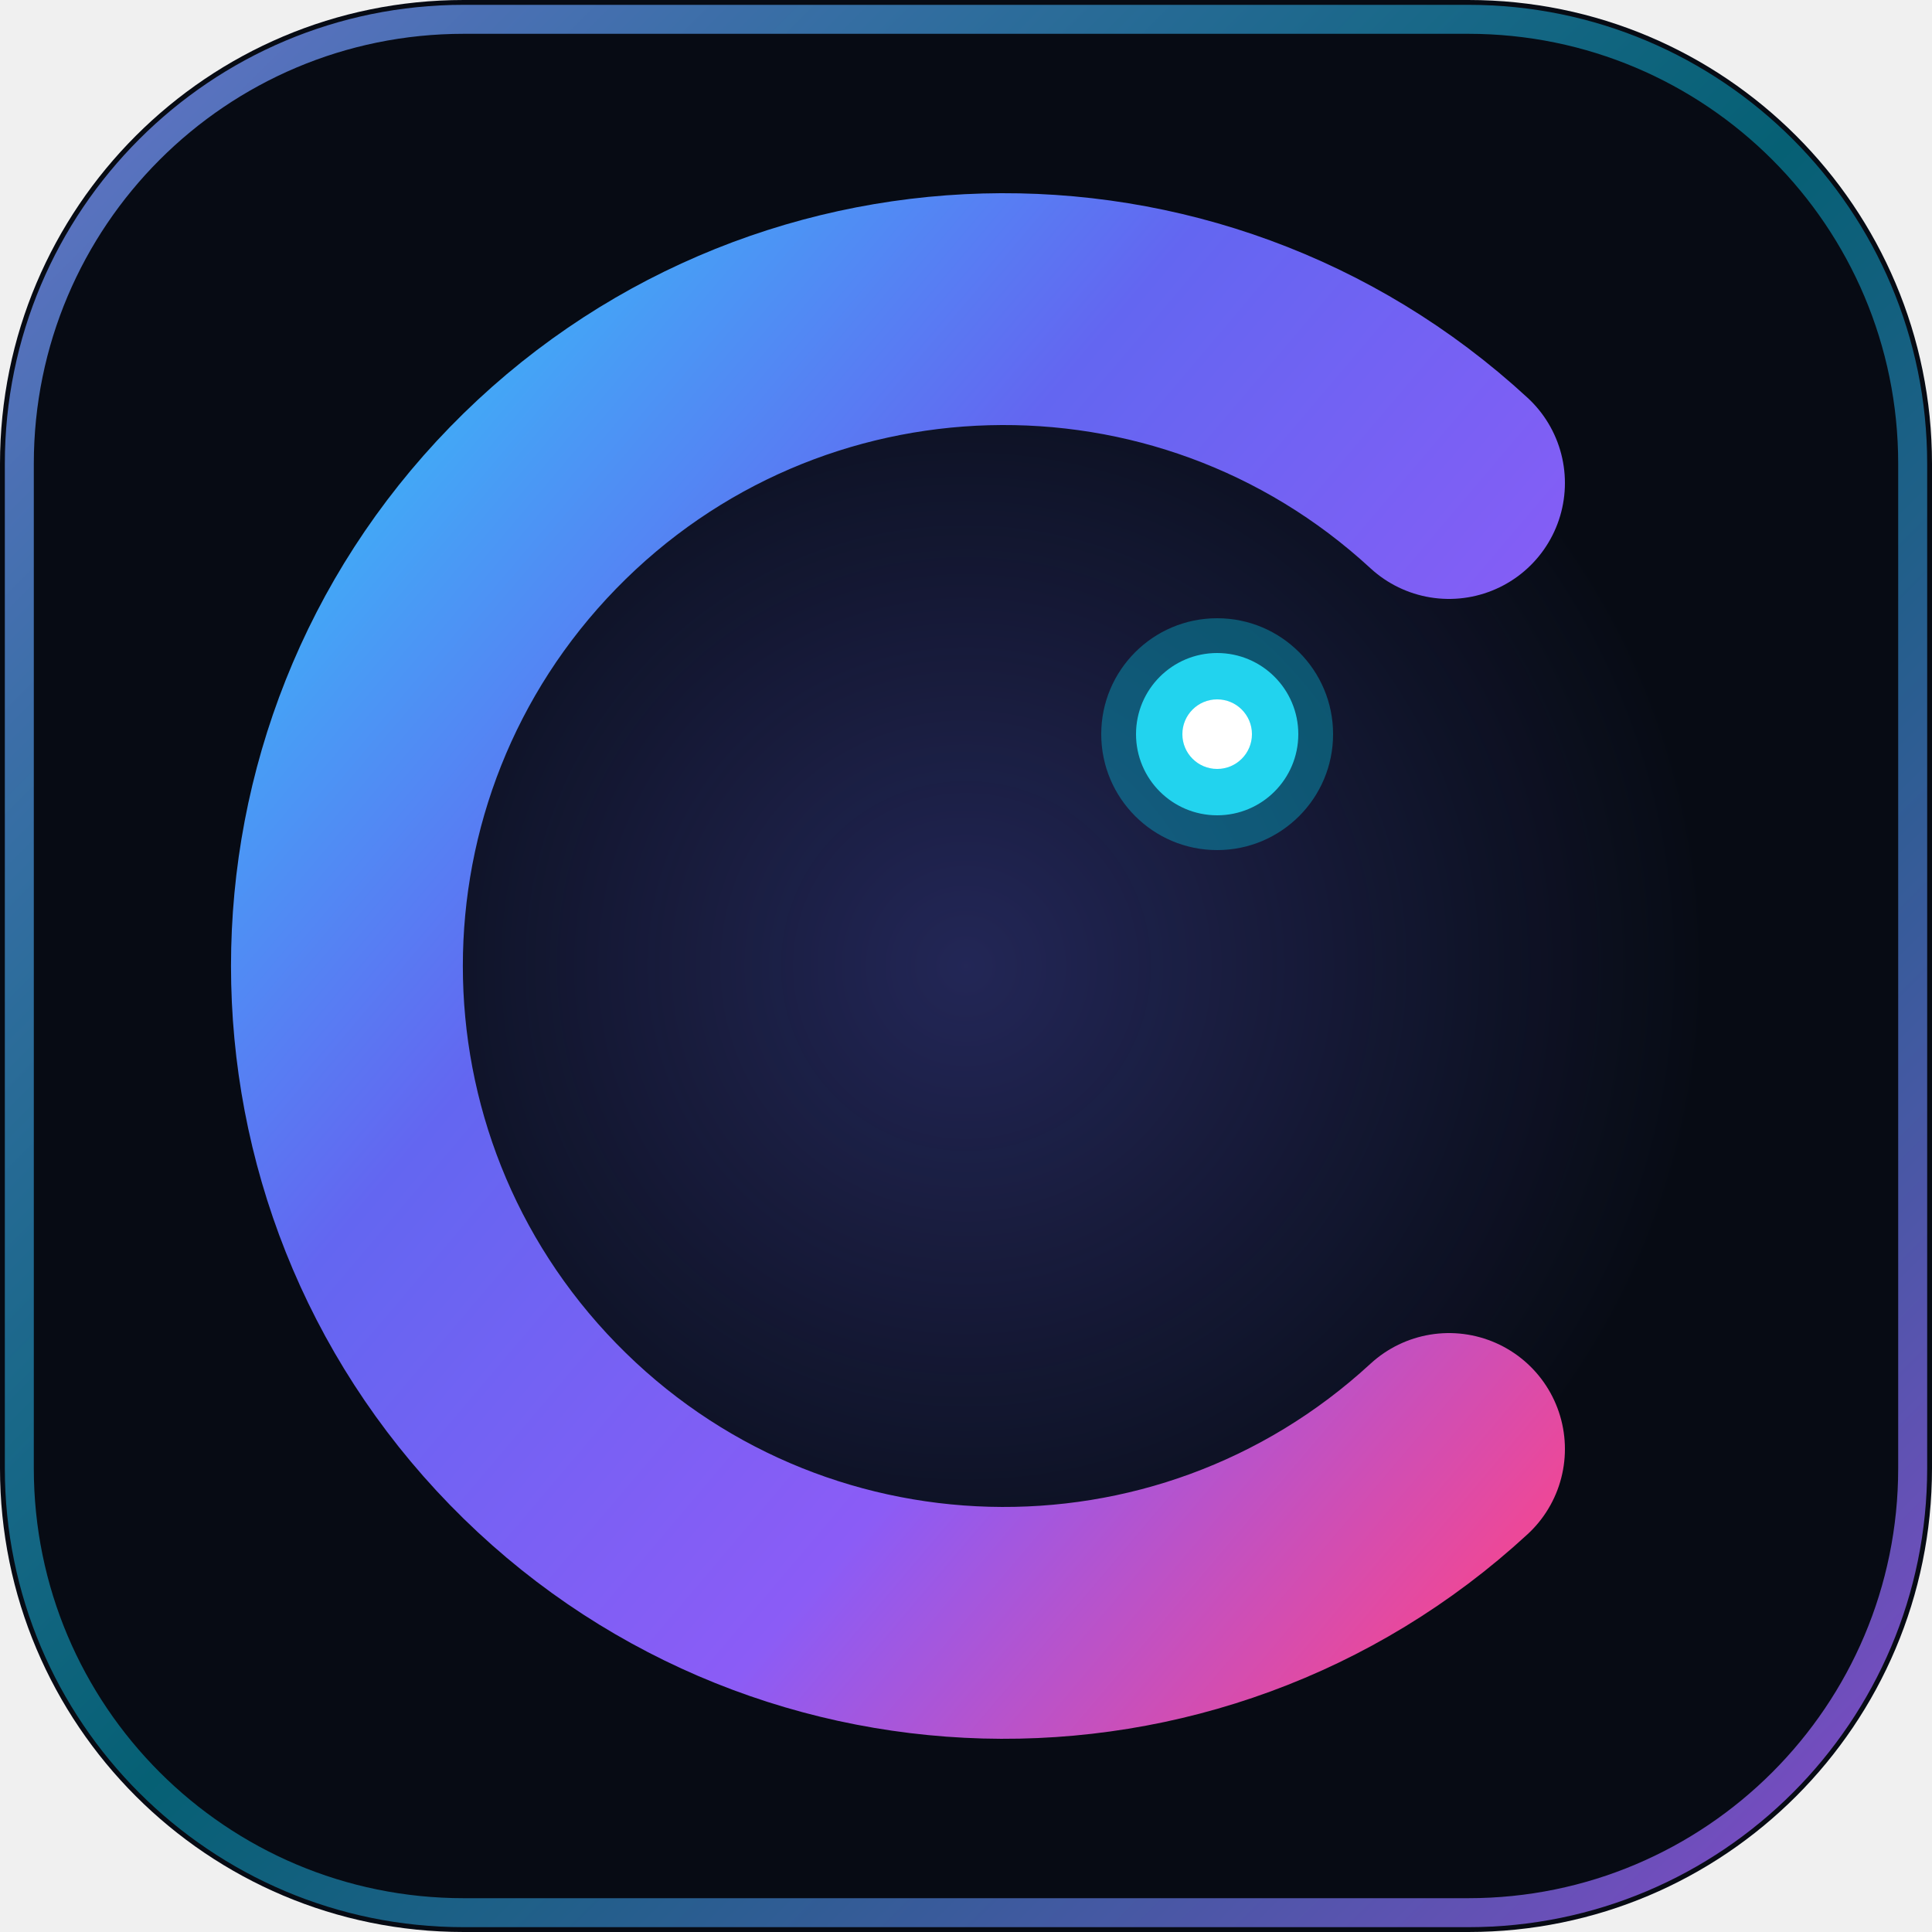
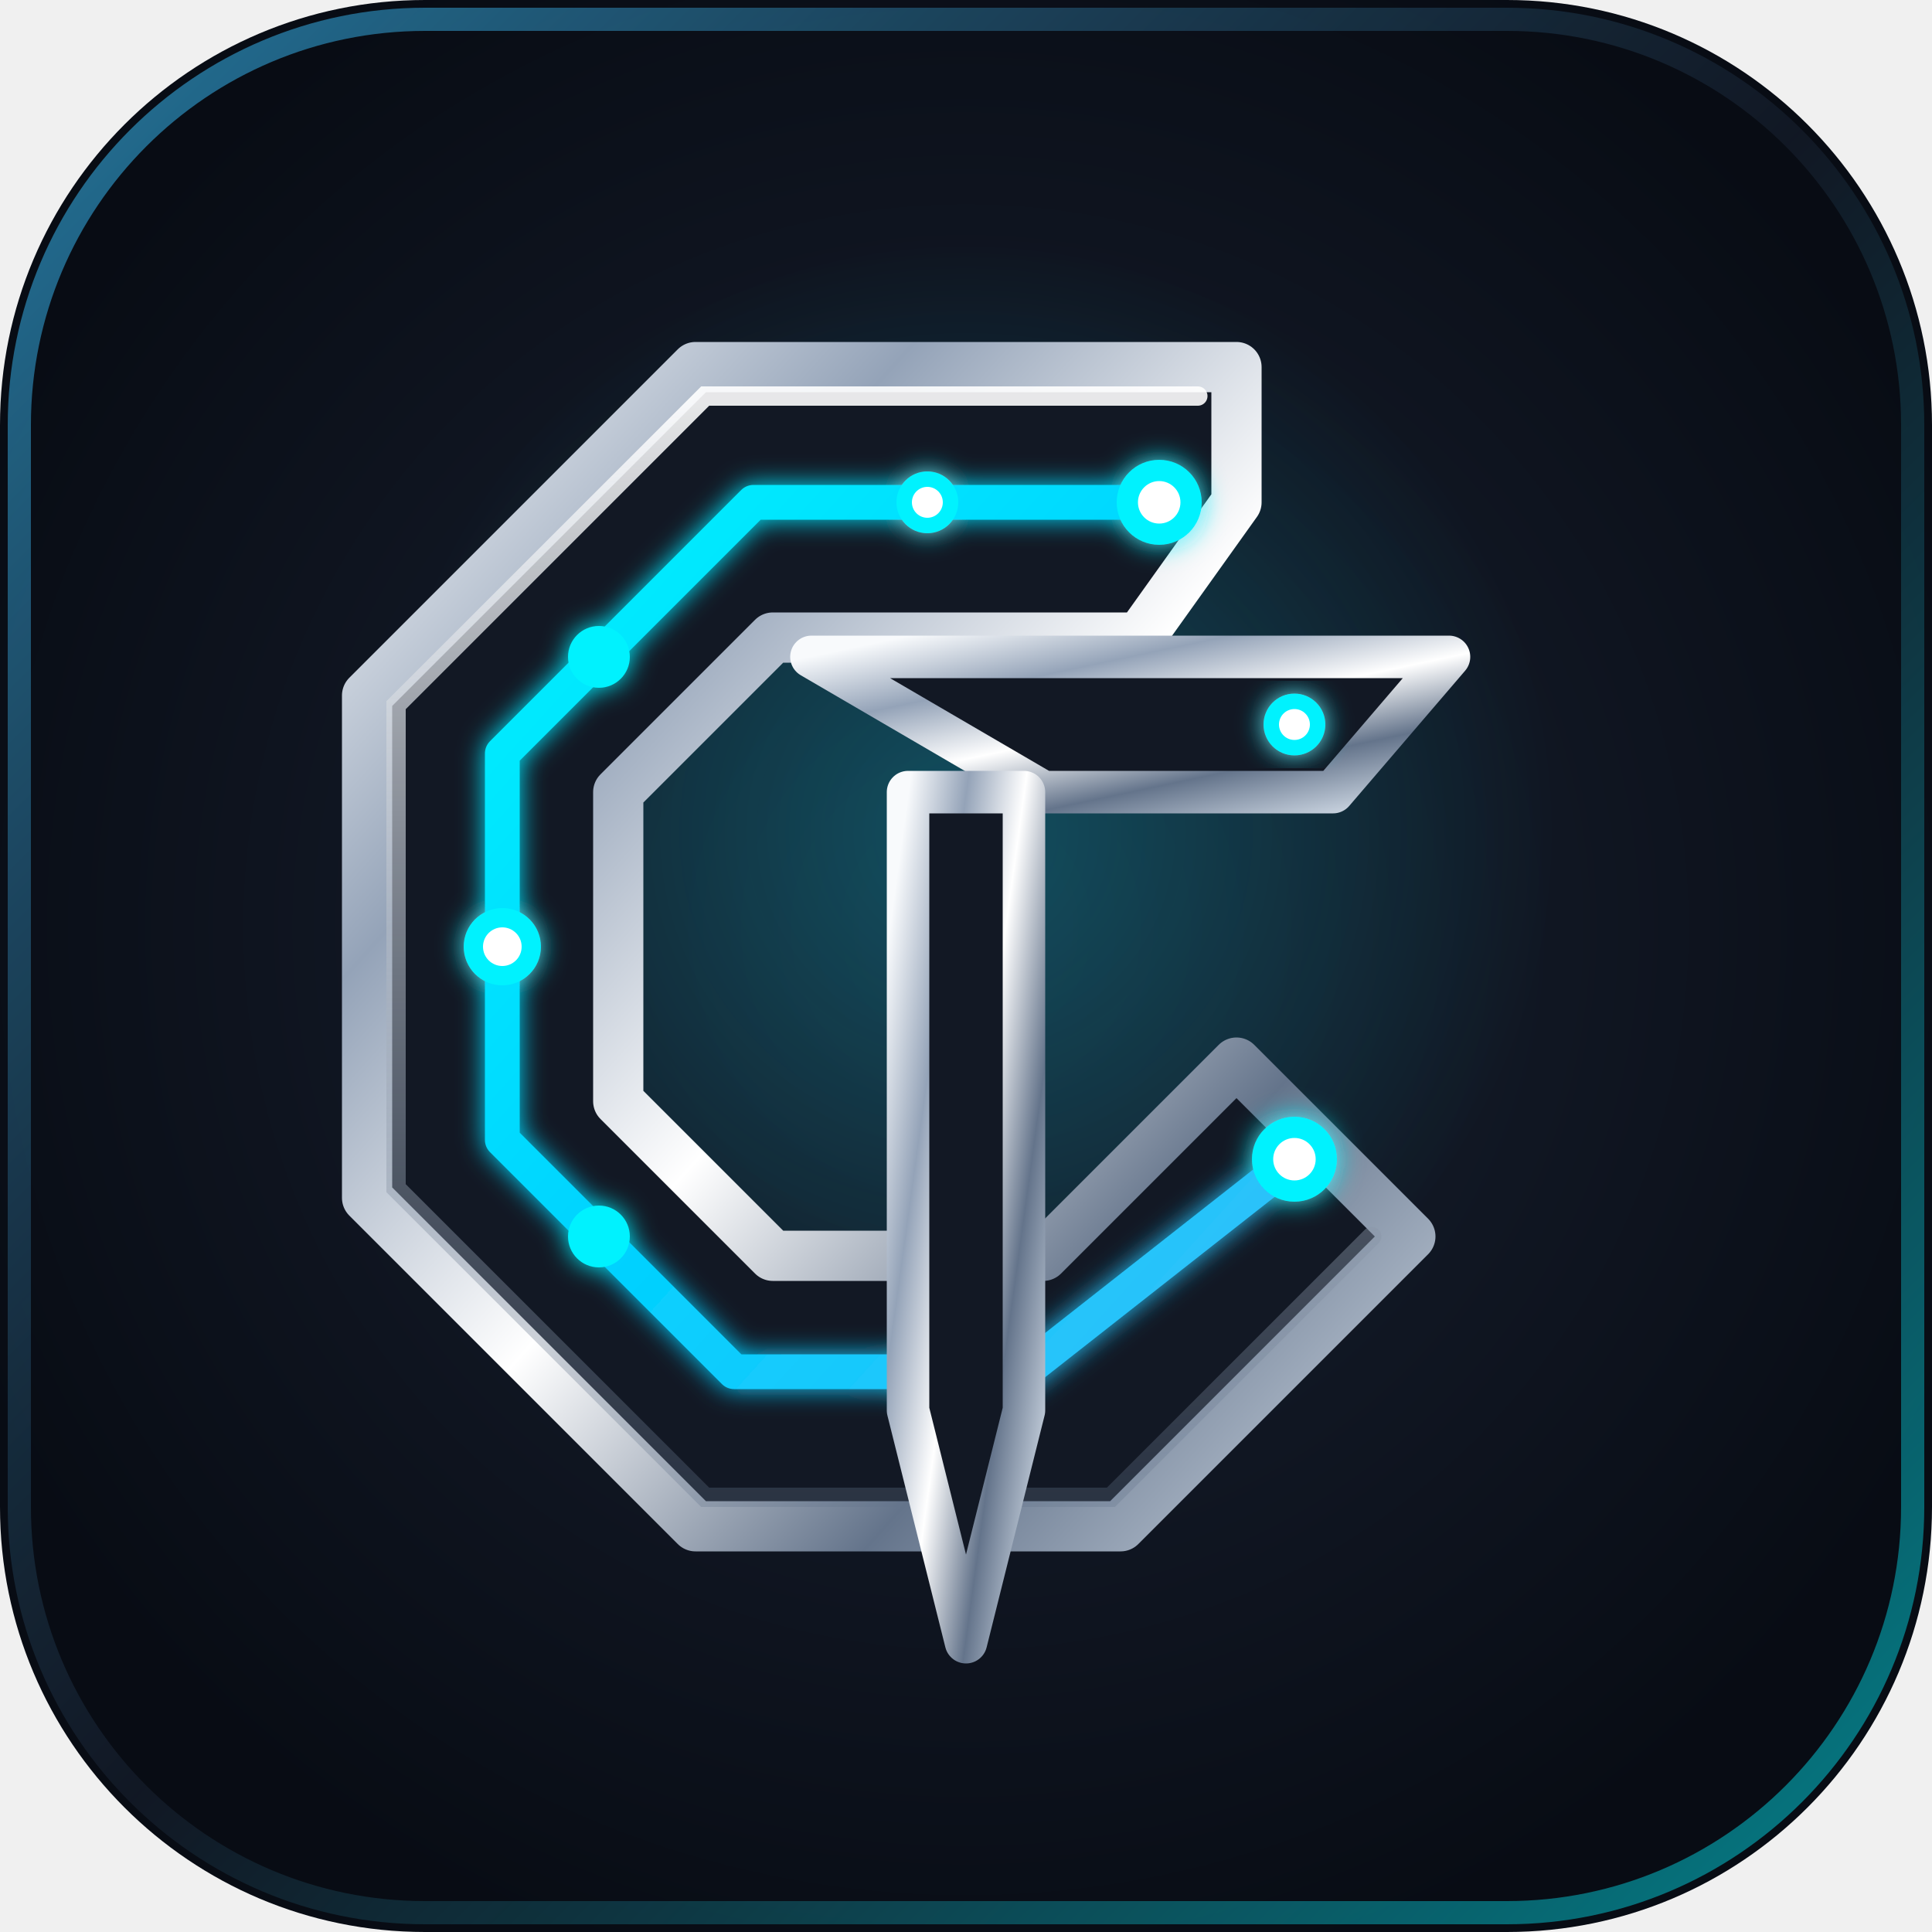
<svg xmlns="http://www.w3.org/2000/svg" viewBox="0 0 100 100" width="100" height="100" fill="none">
  <defs>
-     <linearGradient id="ctRim" x1="0%" y1="0%" x2="100%" y2="100%">
-       <stop offset="0%" stop-color="#818cf8" stop-opacity="0.8" />
-       <stop offset="50%" stop-color="#06b6d4" stop-opacity="0.5" />
-       <stop offset="100%" stop-color="#a855f7" stop-opacity="0.8" />
-     </linearGradient>
-     <linearGradient id="ctArc" x1="0%" y1="0%" x2="100%" y2="100%">
-       <stop offset="0%" stop-color="#38bdf8" />
-       <stop offset="35%" stop-color="#6366f1" />
-       <stop offset="70%" stop-color="#8b5cf6" />
-       <stop offset="100%" stop-color="#ec4899" />
-     </linearGradient>
-     <linearGradient id="ctTBar" x1="0%" y1="0%" x2="100%" y2="100%">
-       <stop offset="0%" stop-color="#ffffff" />
+     <radialGradient id="ctBgGrad" cx="50%" cy="48%" r="56%">
+       <stop offset="0%" stop-color="#182230" />
+       <stop offset="55%" stop-color="#101622" />
+       <stop offset="100%" stop-color="#080c14" />
+     </radialGradient>
+     <linearGradient id="ctChrome" x1="0%" y1="0%" x2="100%" y2="100%">
+       <stop offset="0%" stop-color="#f8fafc" />
+       <stop offset="25%" stop-color="#94a3b8" />
+       <stop offset="50%" stop-color="#ffffff" />
+       <stop offset="75%" stop-color="#64748b" />
      <stop offset="100%" stop-color="#cbd5e1" />
    </linearGradient>
-     <radialGradient id="ctGlow" cx="50%" cy="50%" r="50%">
-       <stop offset="0%" stop-color="#6366f1" stop-opacity="0.3" />
-       <stop offset="100%" stop-color="#6366f1" stop-opacity="0" />
+     <linearGradient id="ctBevelLight" x1="0%" y1="0%" x2="0%" y2="100%">
+       <stop offset="0%" stop-color="#ffffff" stop-opacity="0.9" />
+       <stop offset="100%" stop-color="#64748b" stop-opacity="0.3" />
+     </linearGradient>
+     <linearGradient id="ctCyanGlow" x1="0%" y1="0%" x2="100%" y2="100%">
+       <stop offset="0%" stop-color="#00f2fe" />
+       <stop offset="50%" stop-color="#00d2ff" />
+       <stop offset="100%" stop-color="#38bdf8" />
+     </linearGradient>
+     <radialGradient id="ctCoreGlow" cx="50%" cy="46%" r="42%">
+       <stop offset="0%" stop-color="#00e5ff" stop-opacity="0.24" />
+       <stop offset="100%" stop-color="#00e5ff" stop-opacity="0" />
    </radialGradient>
+     <linearGradient id="ctRimGrad" x1="0%" y1="0%" x2="100%" y2="100%">
+       <stop offset="0%" stop-color="#38bdf8" stop-opacity="0.6" />
+       <stop offset="50%" stop-color="#1e293b" stop-opacity="0.4" />
+       <stop offset="100%" stop-color="#00f2fe" stop-opacity="0.5" />
+     </linearGradient>
+     <filter id="neonGlow" x="-20%" y="-20%" width="140%" height="140%">
+       <feGaussianBlur stdDeviation="0.65" result="glow" />
+       <feMerge>
+         <feMergeNode in="glow" />
+         <feMergeNode in="SourceGraphic" />
+       </feMerge>
+     </filter>
  </defs>
-   <rect width="100" height="100" rx="24" fill="#070b14" />
-   <rect x="1" y="1" width="98" height="98" rx="23" stroke="url(#ctRim)" stroke-width="1.5" />
-   <circle cx="50" cy="50" r="38" fill="url(#ctGlow)" />
-   <path d="M 75 25 A 34 34 0 1 0 75 75" fill="none" stroke="url(#ctArc)" stroke-width="12" stroke-linecap="round" />
-   <path d="M 42 38 L 84 38" fill="none" stroke="url(#ctTBar)" stroke-width="10" stroke-linecap="round" />
-   <path d="M 63 38 L 63 68" fill="none" stroke="url(#ctTBar)" stroke-width="10" stroke-linecap="round" />
-   <circle cx="63" cy="38" r="6" fill="#06b6d4" fill-opacity="0.4" />
-   <circle cx="63" cy="38" r="4.2" fill="#22d3ee" />
-   <circle cx="63" cy="38" r="1.8" fill="#ffffff" />
+   <rect width="100" height="100" rx="22" fill="url(#ctBgGrad)" />
+   <rect x="1" y="1" width="98" height="98" rx="21" stroke="url(#ctRimGrad)" stroke-width="1.2" />
+   <circle cx="50" cy="46" r="36" fill="url(#ctCoreGlow)" />
+   <path d="M 64 19        L 36 19        L 19 36        L 19 62        L 36 79        L 58 79        L 73 64        L 64 55        L 54 65        L 40 65        L 32 57        L 32 41        L 40 33        L 59 33        L 64 26        Z" fill="#121824" stroke="url(#ctChrome)" stroke-width="2.6" stroke-linejoin="round" />
+   <path d="M 62 20.5 L 36.5 20.5 L 20.5 36.5 L 20.5 61.5 L 36.5 77.5 L 57.5 77.5 L 71 64" fill="none" stroke="url(#ctBevelLight)" stroke-width="1" stroke-linecap="round" />
+   <g filter="url(#neonGlow)">
+     <path d="M 60 26 L 39 26 L 26 39 L 26 59 L 38 71 L 53 71 L 67 60" fill="none" stroke="url(#ctCyanGlow)" stroke-width="1.8" stroke-linejoin="round" stroke-linecap="round" />
+     <circle cx="60" cy="26" r="2.2" fill="#00f2fe" />
+     <circle cx="60" cy="26" r="1.1" fill="#ffffff" />
+     <circle cx="48" cy="26" r="1.6" fill="#00f2fe" />
+     <circle cx="48" cy="26" r="0.8" fill="#ffffff" />
+     <circle cx="31" cy="34" r="1.6" fill="#00f2fe" />
+     <circle cx="26" cy="49" r="2" fill="#00f2fe" />
+     <circle cx="26" cy="49" r="1" fill="#ffffff" />
+     <circle cx="31" cy="64" r="1.6" fill="#00f2fe" />
+     <circle cx="48" cy="71" r="1.6" fill="#00f2fe" />
+     <circle cx="48" cy="71" r="0.8" fill="#ffffff" />
+     <circle cx="67" cy="60" r="2.2" fill="#00f2fe" />
+     <circle cx="67" cy="60" r="1.1" fill="#ffffff" />
+   </g>
+   <path d="M 42 34        L 75 34        L 69 41        L 54 41        L 42 34 Z" fill="#121824" stroke="url(#ctChrome)" stroke-width="2.2" stroke-linejoin="round" />
+   <g filter="url(#neonGlow)">
+     <path d="M 46 37.5 L 68 37.5" fill="none" stroke="url(#ctCyanGlow)" stroke-width="1.4" stroke-linecap="round" />
+     <circle cx="67" cy="37.5" r="1.6" fill="#00f2fe" />
+     <circle cx="67" cy="37.5" r="0.8" fill="#ffffff" />
+   </g>
+   <path d="M 47 41        L 53 41        L 53 73        L 50 85        L 47 73        Z" fill="#121824" stroke="url(#ctChrome)" stroke-width="2.2" stroke-linejoin="round" />
+   <g filter="url(#neonGlow)">
+     <line x1="50" y1="41" x2="50" y2="78" stroke="url(#ctCyanGlow)" stroke-width="2" stroke-linecap="round" />
+     <line x1="50" y1="41" x2="50" y2="77" stroke="#ffffff" stroke-width="0.8" stroke-linecap="round" />
+   </g>
</svg>
